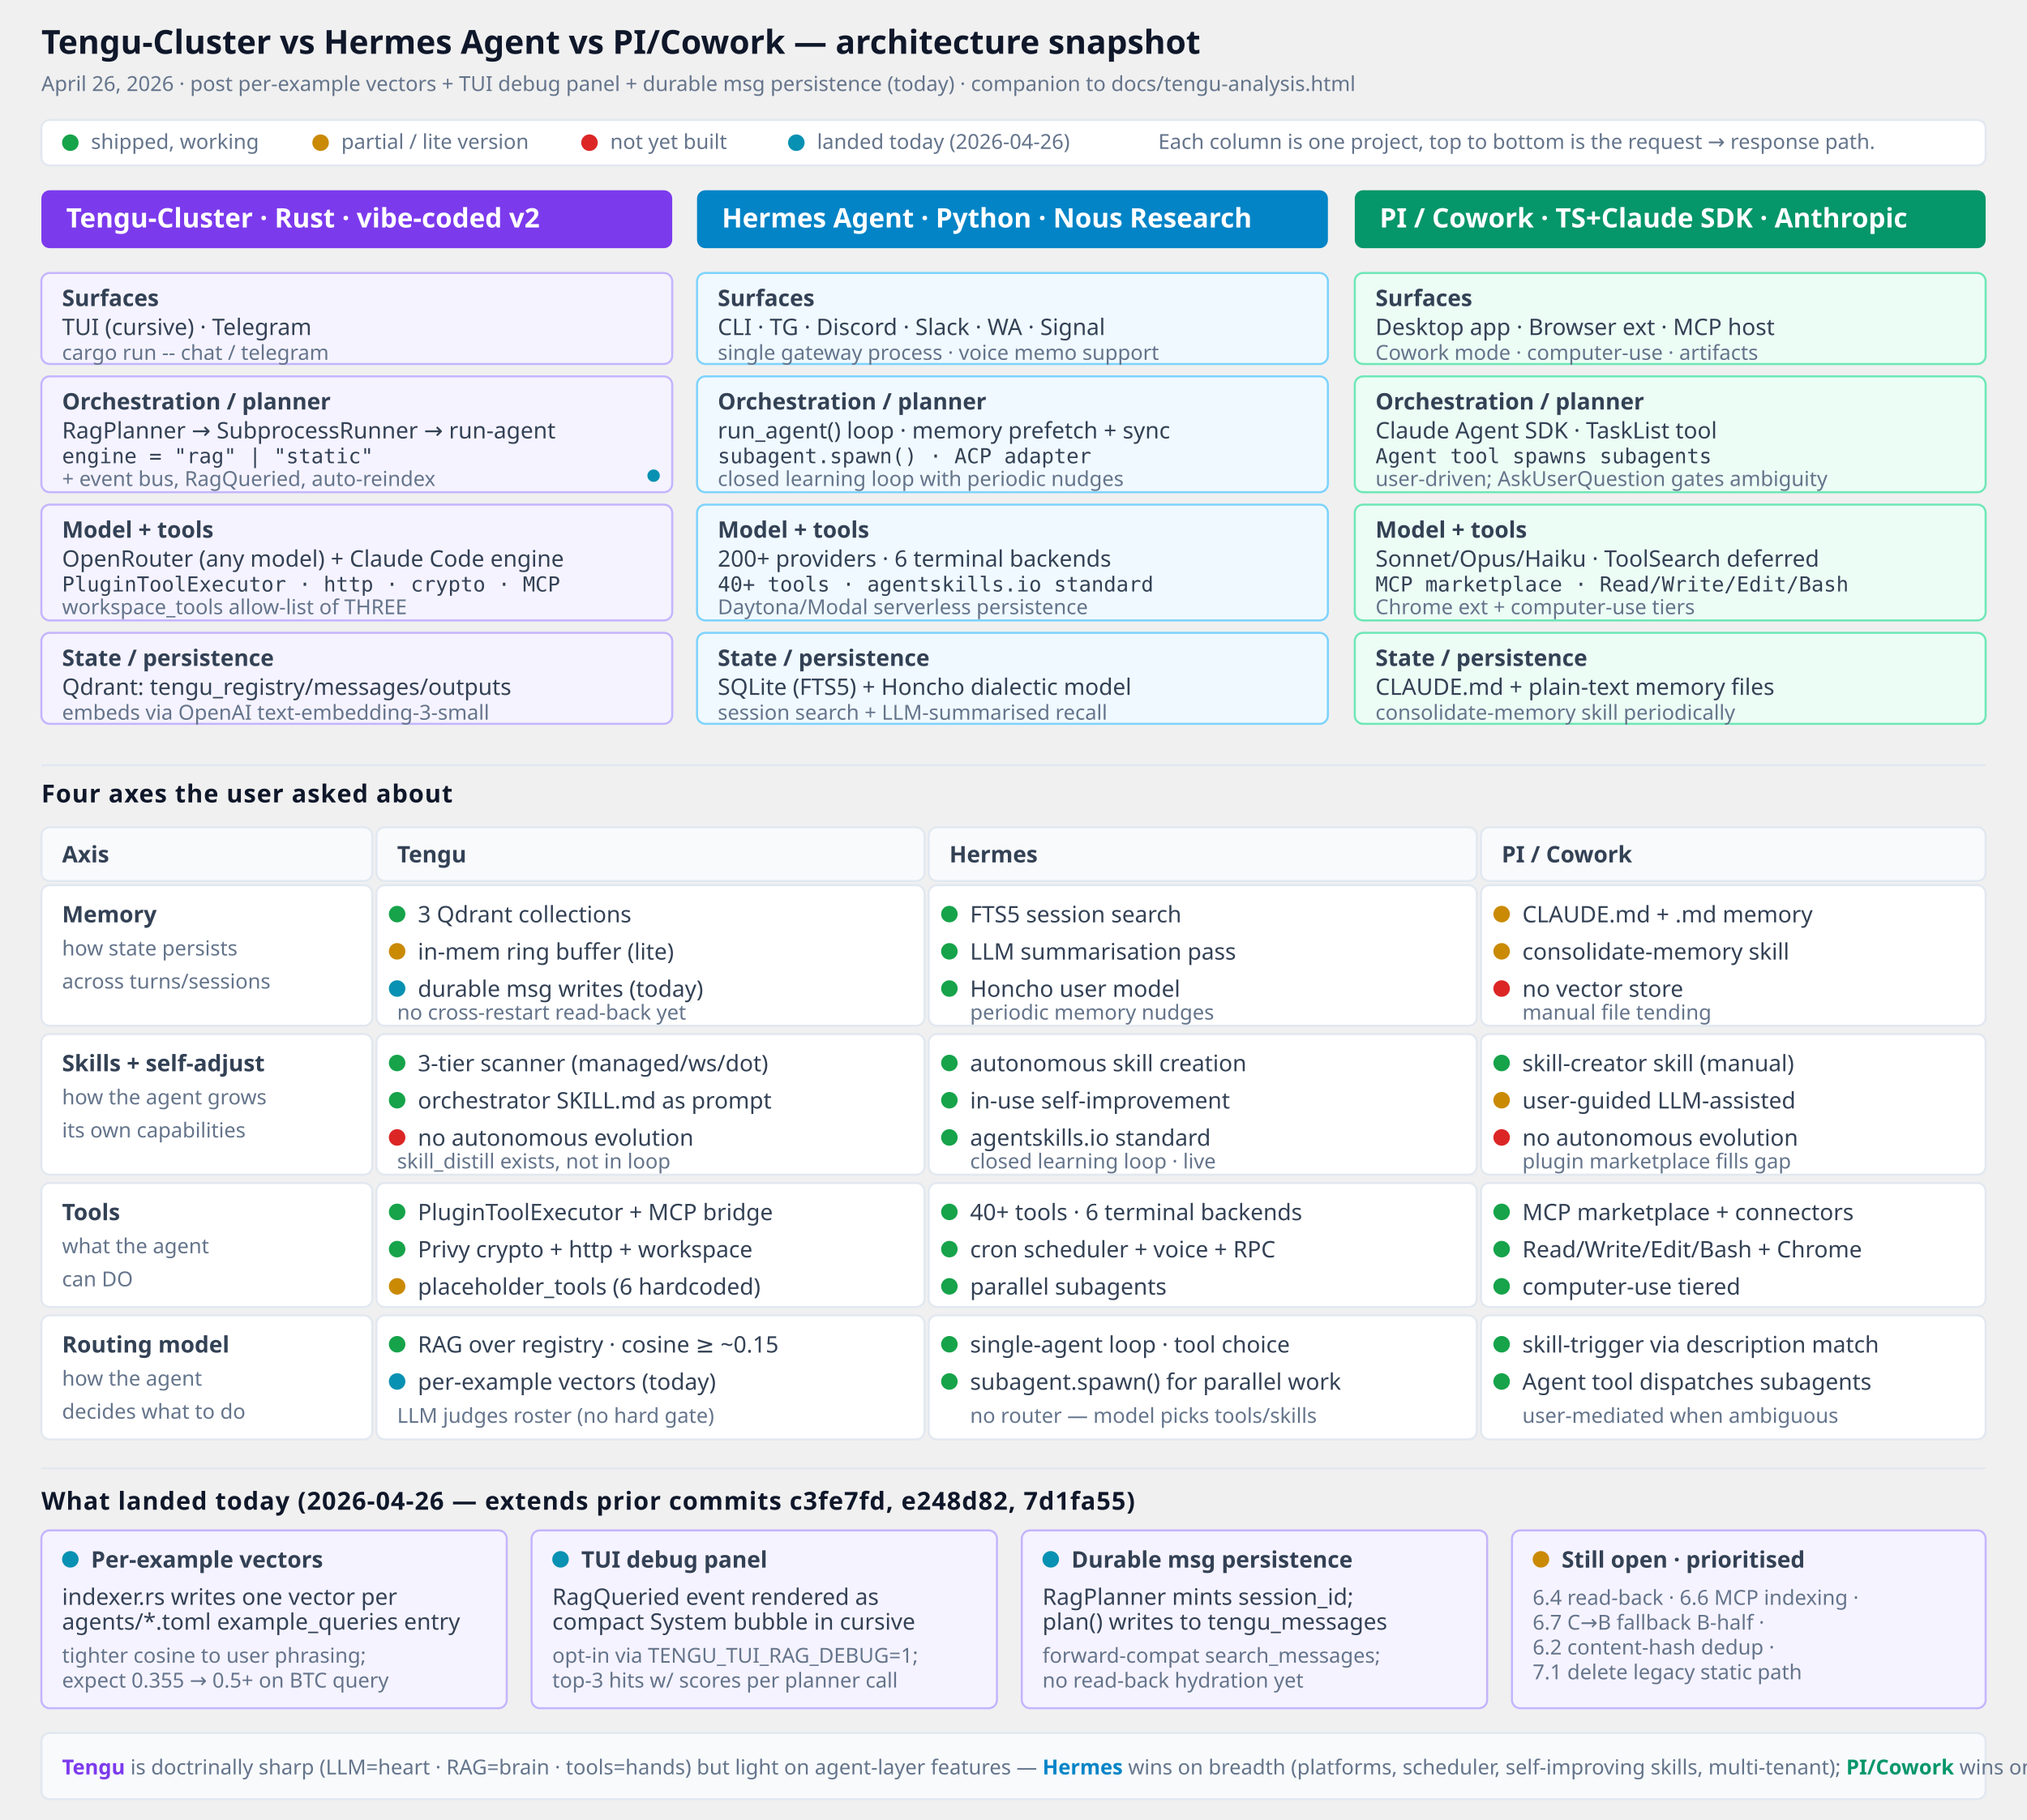
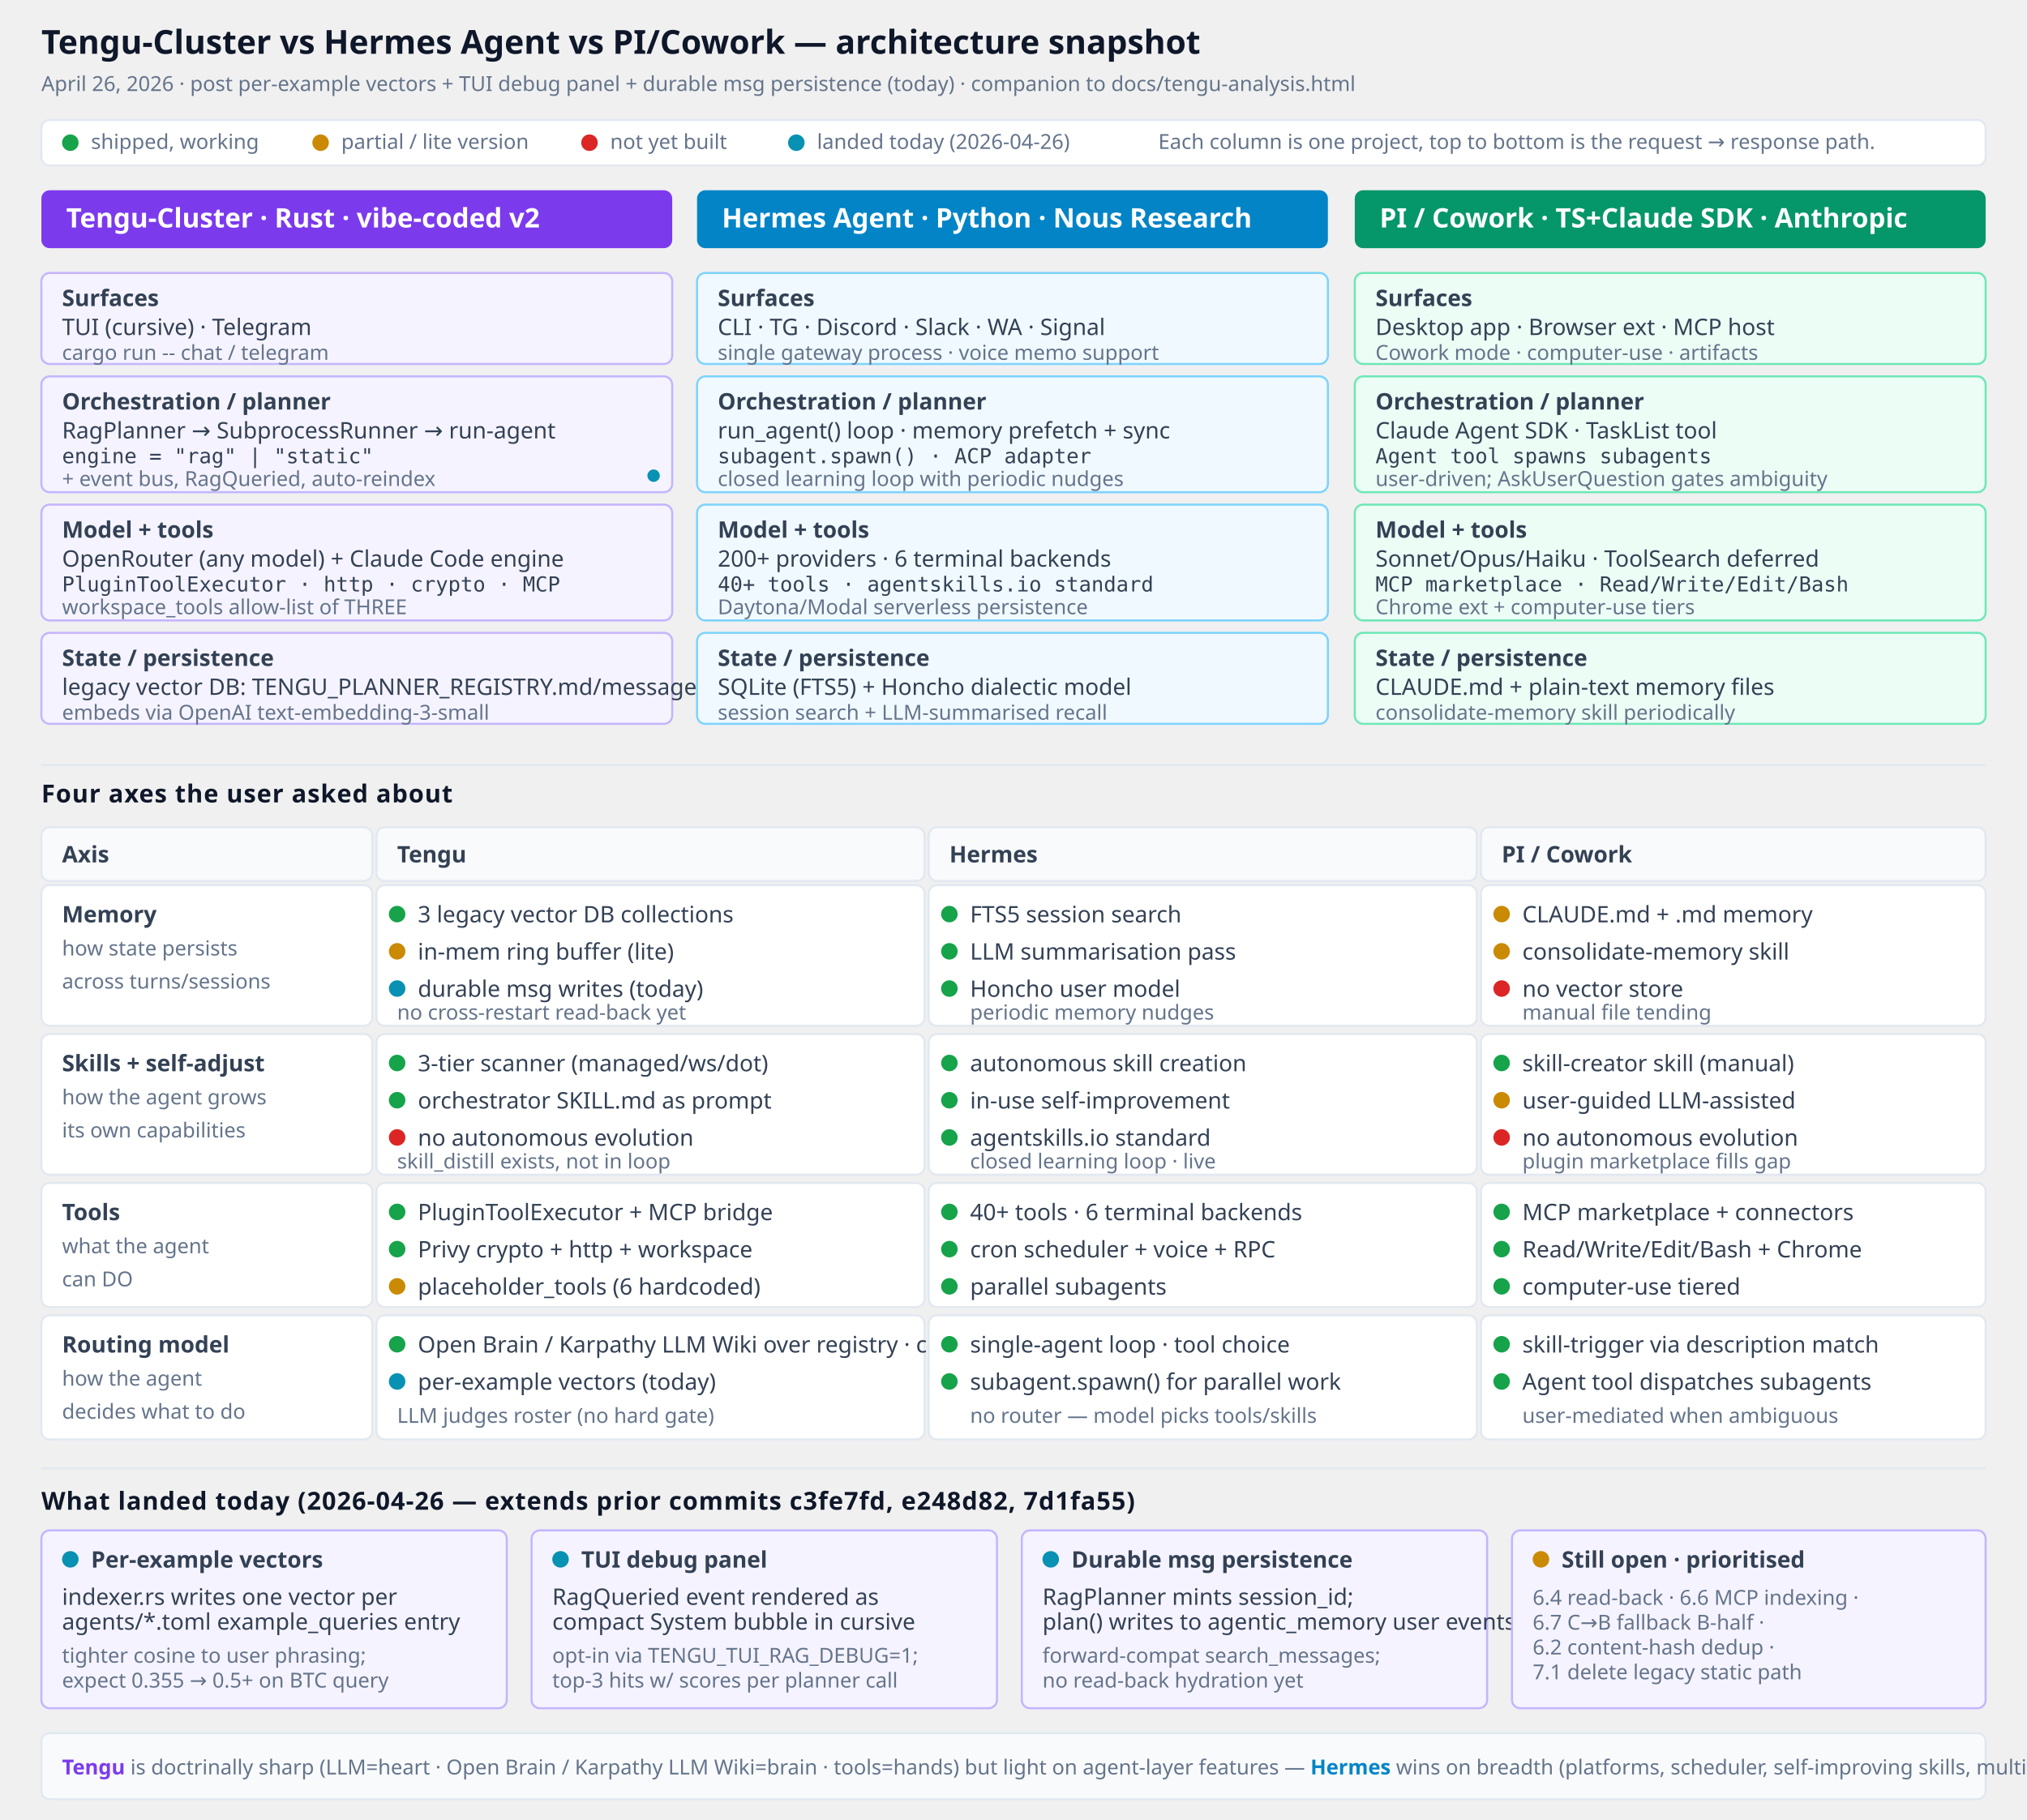
<svg xmlns="http://www.w3.org/2000/svg" viewBox="0 0 980 880" role="img" aria-labelledby="title desc" font-family="ui-sans-serif, system-ui, sans-serif">
  <style>
    .h1 { font-size: 16px; font-weight: 700; fill: #0f172a; }
    .h2 { font-size: 12px; font-weight: 700; fill: #0f172a; letter-spacing: .4px; text-transform: uppercase; }
    .h3 { font-size: 11px; font-weight: 600; fill: #334155; }
    .body { font-size: 11px; fill: #334155; }
    .small { font-size: 10px; fill: #64748b; }
    .mono { font-family: ui-monospace, SFMono-Regular, monospace; font-size: 10px; fill: #334155; }
    .col-tengu { fill: #f5f3ff; stroke: #c4b5fd; }
    .col-hermes { fill: #f0f9ff; stroke: #7dd3fc; }
    .col-pi { fill: #ecfdf5; stroke: #6ee7b7; }
    .pill-tengu { fill: #7c3aed; }
    .pill-hermes { fill: #0284c7; }
    .pill-pi { fill: #059669; }
    .row { fill: #ffffff; stroke: #e2e8f0; }
    .row-alt { fill: #f8fafc; stroke: #e2e8f0; }
    .ok { fill: #16a34a; }
    .warn { fill: #ca8a04; }
    .miss { fill: #dc2626; }
    .new { fill: #0891b2; }
  </style>
  <text x="20" y="26" class="h1">Tengu-Cluster vs Hermes Agent vs PI/Cowork — architecture snapshot</text>
  <text x="20" y="44" class="small">April 26, 2026 · post per-example vectors + TUI debug panel + durable msg persistence (today) · companion to docs/tengu-analysis.html</text>
  <g transform="translate(20, 58)">
    <rect width="940" height="22" rx="4" class="row" />
    <circle cx="14" cy="11" r="4" class="ok" />
    <text x="24" y="14" class="small">shipped, working</text>
    <circle cx="135" cy="11" r="4" class="warn" />
    <text x="145" y="14" class="small">partial / lite version</text>
    <circle cx="265" cy="11" r="4" class="miss" />
    <text x="275" y="14" class="small">not yet built</text>
    <circle cx="365" cy="11" r="4" class="new" />
    <text x="375" y="14" class="small">landed today (2026-04-26)</text>
    <text x="540" y="14" class="small">Each column is one project, top to bottom is the request → response path.</text>
  </g>
  <g transform="translate(20, 92)">
    <rect x="0" y="0" width="305" height="28" rx="4" class="pill-tengu" />
    <text x="12" y="18" font-size="13" font-weight="700" fill="#fff">Tengu-Cluster · Rust · vibe-coded v2</text>
    <rect x="317" y="0" width="305" height="28" rx="4" class="pill-hermes" />
    <text x="329" y="18" font-size="13" font-weight="700" fill="#fff">Hermes Agent · Python · Nous Research</text>
    <rect x="635" y="0" width="305" height="28" rx="4" class="pill-pi" />
    <text x="647" y="18" font-size="13" font-weight="700" fill="#fff">PI / Cowork · TS+Claude SDK · Anthropic</text>
  </g>
  <g transform="translate(20, 132)">
    <rect x="0" y="0" width="305" height="44" rx="4" class="col-tengu" />
    <text x="10" y="16" class="h3">Surfaces</text>
    <text x="10" y="30" class="body">TUI (cursive) · Telegram</text>
    <text x="10" y="42" class="small">cargo run -- chat / telegram</text>
    <rect x="317" y="0" width="305" height="44" rx="4" class="col-hermes" />
    <text x="327" y="16" class="h3">Surfaces</text>
    <text x="327" y="30" class="body">CLI · TG · Discord · Slack · WA · Signal</text>
    <text x="327" y="42" class="small">single gateway process · voice memo support</text>
    <rect x="635" y="0" width="305" height="44" rx="4" class="col-pi" />
    <text x="645" y="16" class="h3">Surfaces</text>
    <text x="645" y="30" class="body">Desktop app · Browser ext · MCP host</text>
    <text x="645" y="42" class="small">Cowork mode · computer-use · artifacts</text>
    <rect x="0" y="50" width="305" height="56" rx="4" class="col-tengu" />
    <text x="10" y="66" class="h3">Orchestration / planner</text>
    <text x="10" y="80" class="body">RagPlanner → SubprocessRunner → run-agent</text>
    <text x="10" y="92" class="mono">engine = "rag" | "static"</text>
    <circle cx="296" cy="98" r="3" class="new" />
    <text x="10" y="103" class="small">+ event bus, RagQueried, auto-reindex</text>
    <rect x="317" y="50" width="305" height="56" rx="4" class="col-hermes" />
    <text x="327" y="66" class="h3">Orchestration / planner</text>
    <text x="327" y="80" class="body">run_agent() loop · memory prefetch + sync</text>
    <text x="327" y="92" class="mono">subagent.spawn() · ACP adapter</text>
    <text x="327" y="103" class="small">closed learning loop with periodic nudges</text>
    <rect x="635" y="50" width="305" height="56" rx="4" class="col-pi" />
    <text x="645" y="66" class="h3">Orchestration / planner</text>
    <text x="645" y="80" class="body">Claude Agent SDK · TaskList tool</text>
    <text x="645" y="92" class="mono">Agent tool spawns subagents</text>
    <text x="645" y="103" class="small">user-driven; AskUserQuestion gates ambiguity</text>
    <rect x="0" y="112" width="305" height="56" rx="4" class="col-tengu" />
    <text x="10" y="128" class="h3">Model + tools</text>
    <text x="10" y="142" class="body">OpenRouter (any model) + Claude Code engine</text>
    <text x="10" y="154" class="mono">PluginToolExecutor · http · crypto · MCP</text>
    <text x="10" y="165" class="small">workspace_tools allow-list of THREE</text>
    <rect x="317" y="112" width="305" height="56" rx="4" class="col-hermes" />
    <text x="327" y="128" class="h3">Model + tools</text>
    <text x="327" y="142" class="body">200+ providers · 6 terminal backends</text>
    <text x="327" y="154" class="mono">40+ tools · agentskills.io standard</text>
    <text x="327" y="165" class="small">Daytona/Modal serverless persistence</text>
    <rect x="635" y="112" width="305" height="56" rx="4" class="col-pi" />
    <text x="645" y="128" class="h3">Model + tools</text>
    <text x="645" y="142" class="body">Sonnet/Opus/Haiku · ToolSearch deferred</text>
    <text x="645" y="154" class="mono">MCP marketplace · Read/Write/Edit/Bash</text>
    <text x="645" y="165" class="small">Chrome ext + computer-use tiers</text>
    <rect x="0" y="174" width="305" height="44" rx="4" class="col-tengu" />
    <text x="10" y="190" class="h3">State / persistence</text>
-     <text x="10" y="204" class="body">Qdrant: tengu_registry/messages/outputs</text>
+     <text x="10" y="204" class="body">legacy vector DB: TENGU_PLANNER_REGISTRY.md/messages/outputs</text>
    <text x="10" y="216" class="small">embeds via OpenAI text-embedding-3-small</text>
    <rect x="317" y="174" width="305" height="44" rx="4" class="col-hermes" />
    <text x="327" y="190" class="h3">State / persistence</text>
    <text x="327" y="204" class="body">SQLite (FTS5) + Honcho dialectic model</text>
    <text x="327" y="216" class="small">session search + LLM-summarised recall</text>
    <rect x="635" y="174" width="305" height="44" rx="4" class="col-pi" />
    <text x="645" y="190" class="h3">State / persistence</text>
    <text x="645" y="204" class="body">CLAUDE.md + plain-text memory files</text>
    <text x="645" y="216" class="small">consolidate-memory skill periodically</text>
  </g>
  <line x1="20" y1="370" x2="960" y2="370" stroke="#e2e8f0" />
  <text x="20" y="388" class="h2">Four axes the user asked about</text>
  <g transform="translate(20, 400)">
    <rect x="0" y="0" width="160" height="26" rx="4" class="row-alt" />
    <text x="10" y="17" class="h3">Axis</text>
    <rect x="162" y="0" width="265" height="26" rx="4" class="row-alt" />
    <text x="172" y="17" class="h3" fill="#7c3aed">Tengu</text>
    <rect x="429" y="0" width="265" height="26" rx="4" class="row-alt" />
    <text x="439" y="17" class="h3" fill="#0284c7">Hermes</text>
    <rect x="696" y="0" width="244" height="26" rx="4" class="row-alt" />
    <text x="706" y="17" class="h3" fill="#059669">PI / Cowork</text>
  </g>
  <g transform="translate(20, 428)">
    <rect x="0" y="0" width="160" height="68" rx="4" class="row" />
    <text x="10" y="18" class="h3">Memory</text>
    <text x="10" y="34" class="small">how state persists</text>
    <text x="10" y="50" class="small">across turns/sessions</text>
    <rect x="162" y="0" width="265" height="68" rx="4" class="row" />
    <circle cx="172" cy="14" r="4" class="ok" />
-     <text x="182" y="18" class="body">3 Qdrant collections</text>
+     <text x="182" y="18" class="body">3 legacy vector DB collections</text>
    <circle cx="172" cy="32" r="4" class="warn" />
    <text x="182" y="36" class="body">in-mem ring buffer (lite)</text>
    <circle cx="172" cy="50" r="4" class="new" />
    <text x="182" y="54" class="body">durable msg writes (today)</text>
    <text x="172" y="65" class="small">no cross-restart read-back yet</text>
    <rect x="429" y="0" width="265" height="68" rx="4" class="row" />
    <circle cx="439" cy="14" r="4" class="ok" />
    <text x="449" y="18" class="body">FTS5 session search</text>
    <circle cx="439" cy="32" r="4" class="ok" />
    <text x="449" y="36" class="body">LLM summarisation pass</text>
    <circle cx="439" cy="50" r="4" class="ok" />
    <text x="449" y="54" class="body">Honcho user model</text>
    <text x="449" y="65" class="small">periodic memory nudges</text>
    <rect x="696" y="0" width="244" height="68" rx="4" class="row" />
    <circle cx="706" cy="14" r="4" class="warn" />
    <text x="716" y="18" class="body">CLAUDE.md + .md memory</text>
    <circle cx="706" cy="32" r="4" class="warn" />
    <text x="716" y="36" class="body">consolidate-memory skill</text>
    <circle cx="706" cy="50" r="4" class="miss" />
    <text x="716" y="54" class="body">no vector store</text>
    <text x="716" y="65" class="small">manual file tending</text>
  </g>
  <g transform="translate(20, 500)">
    <rect x="0" y="0" width="160" height="68" rx="4" class="row" />
    <text x="10" y="18" class="h3">Skills + self-adjust</text>
    <text x="10" y="34" class="small">how the agent grows</text>
    <text x="10" y="50" class="small">its own capabilities</text>
    <rect x="162" y="0" width="265" height="68" rx="4" class="row" />
    <circle cx="172" cy="14" r="4" class="ok" />
    <text x="182" y="18" class="body">3-tier scanner (managed/ws/dot)</text>
    <circle cx="172" cy="32" r="4" class="ok" />
    <text x="182" y="36" class="body">orchestrator SKILL.md as prompt</text>
    <circle cx="172" cy="50" r="4" class="miss" />
    <text x="182" y="54" class="body">no autonomous evolution</text>
    <text x="172" y="65" class="small">skill_distill exists, not in loop</text>
    <rect x="429" y="0" width="265" height="68" rx="4" class="row" />
    <circle cx="439" cy="14" r="4" class="ok" />
    <text x="449" y="18" class="body">autonomous skill creation</text>
    <circle cx="439" cy="32" r="4" class="ok" />
    <text x="449" y="36" class="body">in-use self-improvement</text>
    <circle cx="439" cy="50" r="4" class="ok" />
    <text x="449" y="54" class="body">agentskills.io standard</text>
    <text x="449" y="65" class="small">closed learning loop · live</text>
    <rect x="696" y="0" width="244" height="68" rx="4" class="row" />
    <circle cx="706" cy="14" r="4" class="ok" />
    <text x="716" y="18" class="body">skill-creator skill (manual)</text>
    <circle cx="706" cy="32" r="4" class="warn" />
    <text x="716" y="36" class="body">user-guided LLM-assisted</text>
    <circle cx="706" cy="50" r="4" class="miss" />
    <text x="716" y="54" class="body">no autonomous evolution</text>
    <text x="716" y="65" class="small">plugin marketplace fills gap</text>
  </g>
  <g transform="translate(20, 572)">
    <rect x="0" y="0" width="160" height="60" rx="4" class="row" />
    <text x="10" y="18" class="h3">Tools</text>
    <text x="10" y="34" class="small">what the agent</text>
    <text x="10" y="50" class="small">can DO</text>
    <rect x="162" y="0" width="265" height="60" rx="4" class="row" />
    <circle cx="172" cy="14" r="4" class="ok" />
    <text x="182" y="18" class="body">PluginToolExecutor + MCP bridge</text>
    <circle cx="172" cy="32" r="4" class="ok" />
    <text x="182" y="36" class="body">Privy crypto + http + workspace</text>
    <circle cx="172" cy="50" r="4" class="warn" />
    <text x="182" y="54" class="body">placeholder_tools (6 hardcoded)</text>
    <rect x="429" y="0" width="265" height="60" rx="4" class="row" />
    <circle cx="439" cy="14" r="4" class="ok" />
    <text x="449" y="18" class="body">40+ tools · 6 terminal backends</text>
    <circle cx="439" cy="32" r="4" class="ok" />
    <text x="449" y="36" class="body">cron scheduler + voice + RPC</text>
    <circle cx="439" cy="50" r="4" class="ok" />
    <text x="449" y="54" class="body">parallel subagents</text>
    <rect x="696" y="0" width="244" height="60" rx="4" class="row" />
    <circle cx="706" cy="14" r="4" class="ok" />
    <text x="716" y="18" class="body">MCP marketplace + connectors</text>
    <circle cx="706" cy="32" r="4" class="ok" />
    <text x="716" y="36" class="body">Read/Write/Edit/Bash + Chrome</text>
    <circle cx="706" cy="50" r="4" class="ok" />
    <text x="716" y="54" class="body">computer-use tiered</text>
  </g>
  <g transform="translate(20, 636)">
    <rect x="0" y="0" width="160" height="60" rx="4" class="row" />
    <text x="10" y="18" class="h3">Routing model</text>
    <text x="10" y="34" class="small">how the agent</text>
    <text x="10" y="50" class="small">decides what to do</text>
    <rect x="162" y="0" width="265" height="60" rx="4" class="row" />
    <circle cx="172" cy="14" r="4" class="ok" />
-     <text x="182" y="18" class="body">RAG over registry · cosine ≥ ~0.15</text>
+     <text x="182" y="18" class="body">Open Brain / Karpathy LLM Wiki over registry · cosine ≥ ~0.15</text>
    <circle cx="172" cy="32" r="4" class="new" />
    <text x="182" y="36" class="body">per-example vectors (today)</text>
    <text x="172" y="52" class="small">LLM judges roster (no hard gate)</text>
    <rect x="429" y="0" width="265" height="60" rx="4" class="row" />
    <circle cx="439" cy="14" r="4" class="ok" />
    <text x="449" y="18" class="body">single-agent loop · tool choice</text>
    <circle cx="439" cy="32" r="4" class="ok" />
    <text x="449" y="36" class="body">subagent.spawn() for parallel work</text>
    <text x="449" y="52" class="small">no router — model picks tools/skills</text>
    <rect x="696" y="0" width="244" height="60" rx="4" class="row" />
    <circle cx="706" cy="14" r="4" class="ok" />
    <text x="716" y="18" class="body">skill-trigger via description match</text>
    <circle cx="706" cy="32" r="4" class="ok" />
    <text x="716" y="36" class="body">Agent tool dispatches subagents</text>
    <text x="716" y="52" class="small">user-mediated when ambiguous</text>
  </g>
  <line x1="20" y1="710" x2="960" y2="710" stroke="#e2e8f0" />
  <text x="20" y="730" class="h2">What landed today (2026-04-26 — extends prior commits c3fe7fd, e248d82, 7d1fa55)</text>
  <g transform="translate(20, 740)">
    <rect x="0" y="0" width="225" height="86" rx="4" class="col-tengu" />
    <circle cx="14" cy="14" r="4" class="new" />
    <text x="24" y="18" class="h3">Per-example vectors</text>
    <text x="10" y="36" class="body">indexer.rs writes one vector per</text>
    <text x="10" y="48" class="body">agents/*.toml example_queries entry</text>
    <text x="10" y="64" class="small">tighter cosine to user phrasing;</text>
    <text x="10" y="76" class="small">expect 0.355 → 0.5+ on BTC query</text>
    <rect x="237" y="0" width="225" height="86" rx="4" class="col-tengu" />
    <circle cx="251" cy="14" r="4" class="new" />
    <text x="261" y="18" class="h3">TUI debug panel</text>
    <text x="247" y="36" class="body">RagQueried event rendered as</text>
    <text x="247" y="48" class="body">compact System bubble in cursive</text>
    <text x="247" y="64" class="small">opt-in via TENGU_TUI_RAG_DEBUG=1;</text>
    <text x="247" y="76" class="small">top-3 hits w/ scores per planner call</text>
    <rect x="474" y="0" width="225" height="86" rx="4" class="col-tengu" />
    <circle cx="488" cy="14" r="4" class="new" />
    <text x="498" y="18" class="h3">Durable msg persistence</text>
    <text x="484" y="36" class="body">RagPlanner mints session_id;</text>
-     <text x="484" y="48" class="body">plan() writes to tengu_messages</text>
+     <text x="484" y="48" class="body">plan() writes to agentic_memory user events</text>
    <text x="484" y="64" class="small">forward-compat search_messages;</text>
    <text x="484" y="76" class="small">no read-back hydration yet</text>
    <rect x="711" y="0" width="229" height="86" rx="4" class="col-tengu" />
    <circle cx="725" cy="14" r="4" class="warn" />
    <text x="735" y="18" class="h3">Still open · prioritised</text>
    <text x="721" y="36" class="small">6.4 read-back · 6.6 MCP indexing ·</text>
    <text x="721" y="48" class="small">6.7 C→B fallback B-half ·</text>
    <text x="721" y="60" class="small">6.2 content-hash dedup ·</text>
    <text x="721" y="72" class="small">7.1 delete legacy static path</text>
  </g>
  <g transform="translate(20, 838)">
    <rect x="0" y="0" width="940" height="32" rx="4" class="row-alt" />
    <text x="10" y="20" class="small">
-       <tspan font-weight="700" fill="#7c3aed">Tengu</tspan> is doctrinally sharp (LLM=heart · RAG=brain · tools=hands) but light on agent-layer features —
+       <tspan font-weight="700" fill="#7c3aed">Tengu</tspan> is doctrinally sharp (LLM=heart · Open Brain / Karpathy LLM Wiki=brain · tools=hands) but light on agent-layer features —
      <tspan font-weight="700" fill="#0284c7">Hermes</tspan> wins on breadth (platforms, scheduler, self-improving skills, multi-tenant);
      <tspan font-weight="700" fill="#059669">PI/Cowork</tspan> wins on UX (artifacts, computer-use, MCP marketplace).
    </text>
  </g>
</svg>
